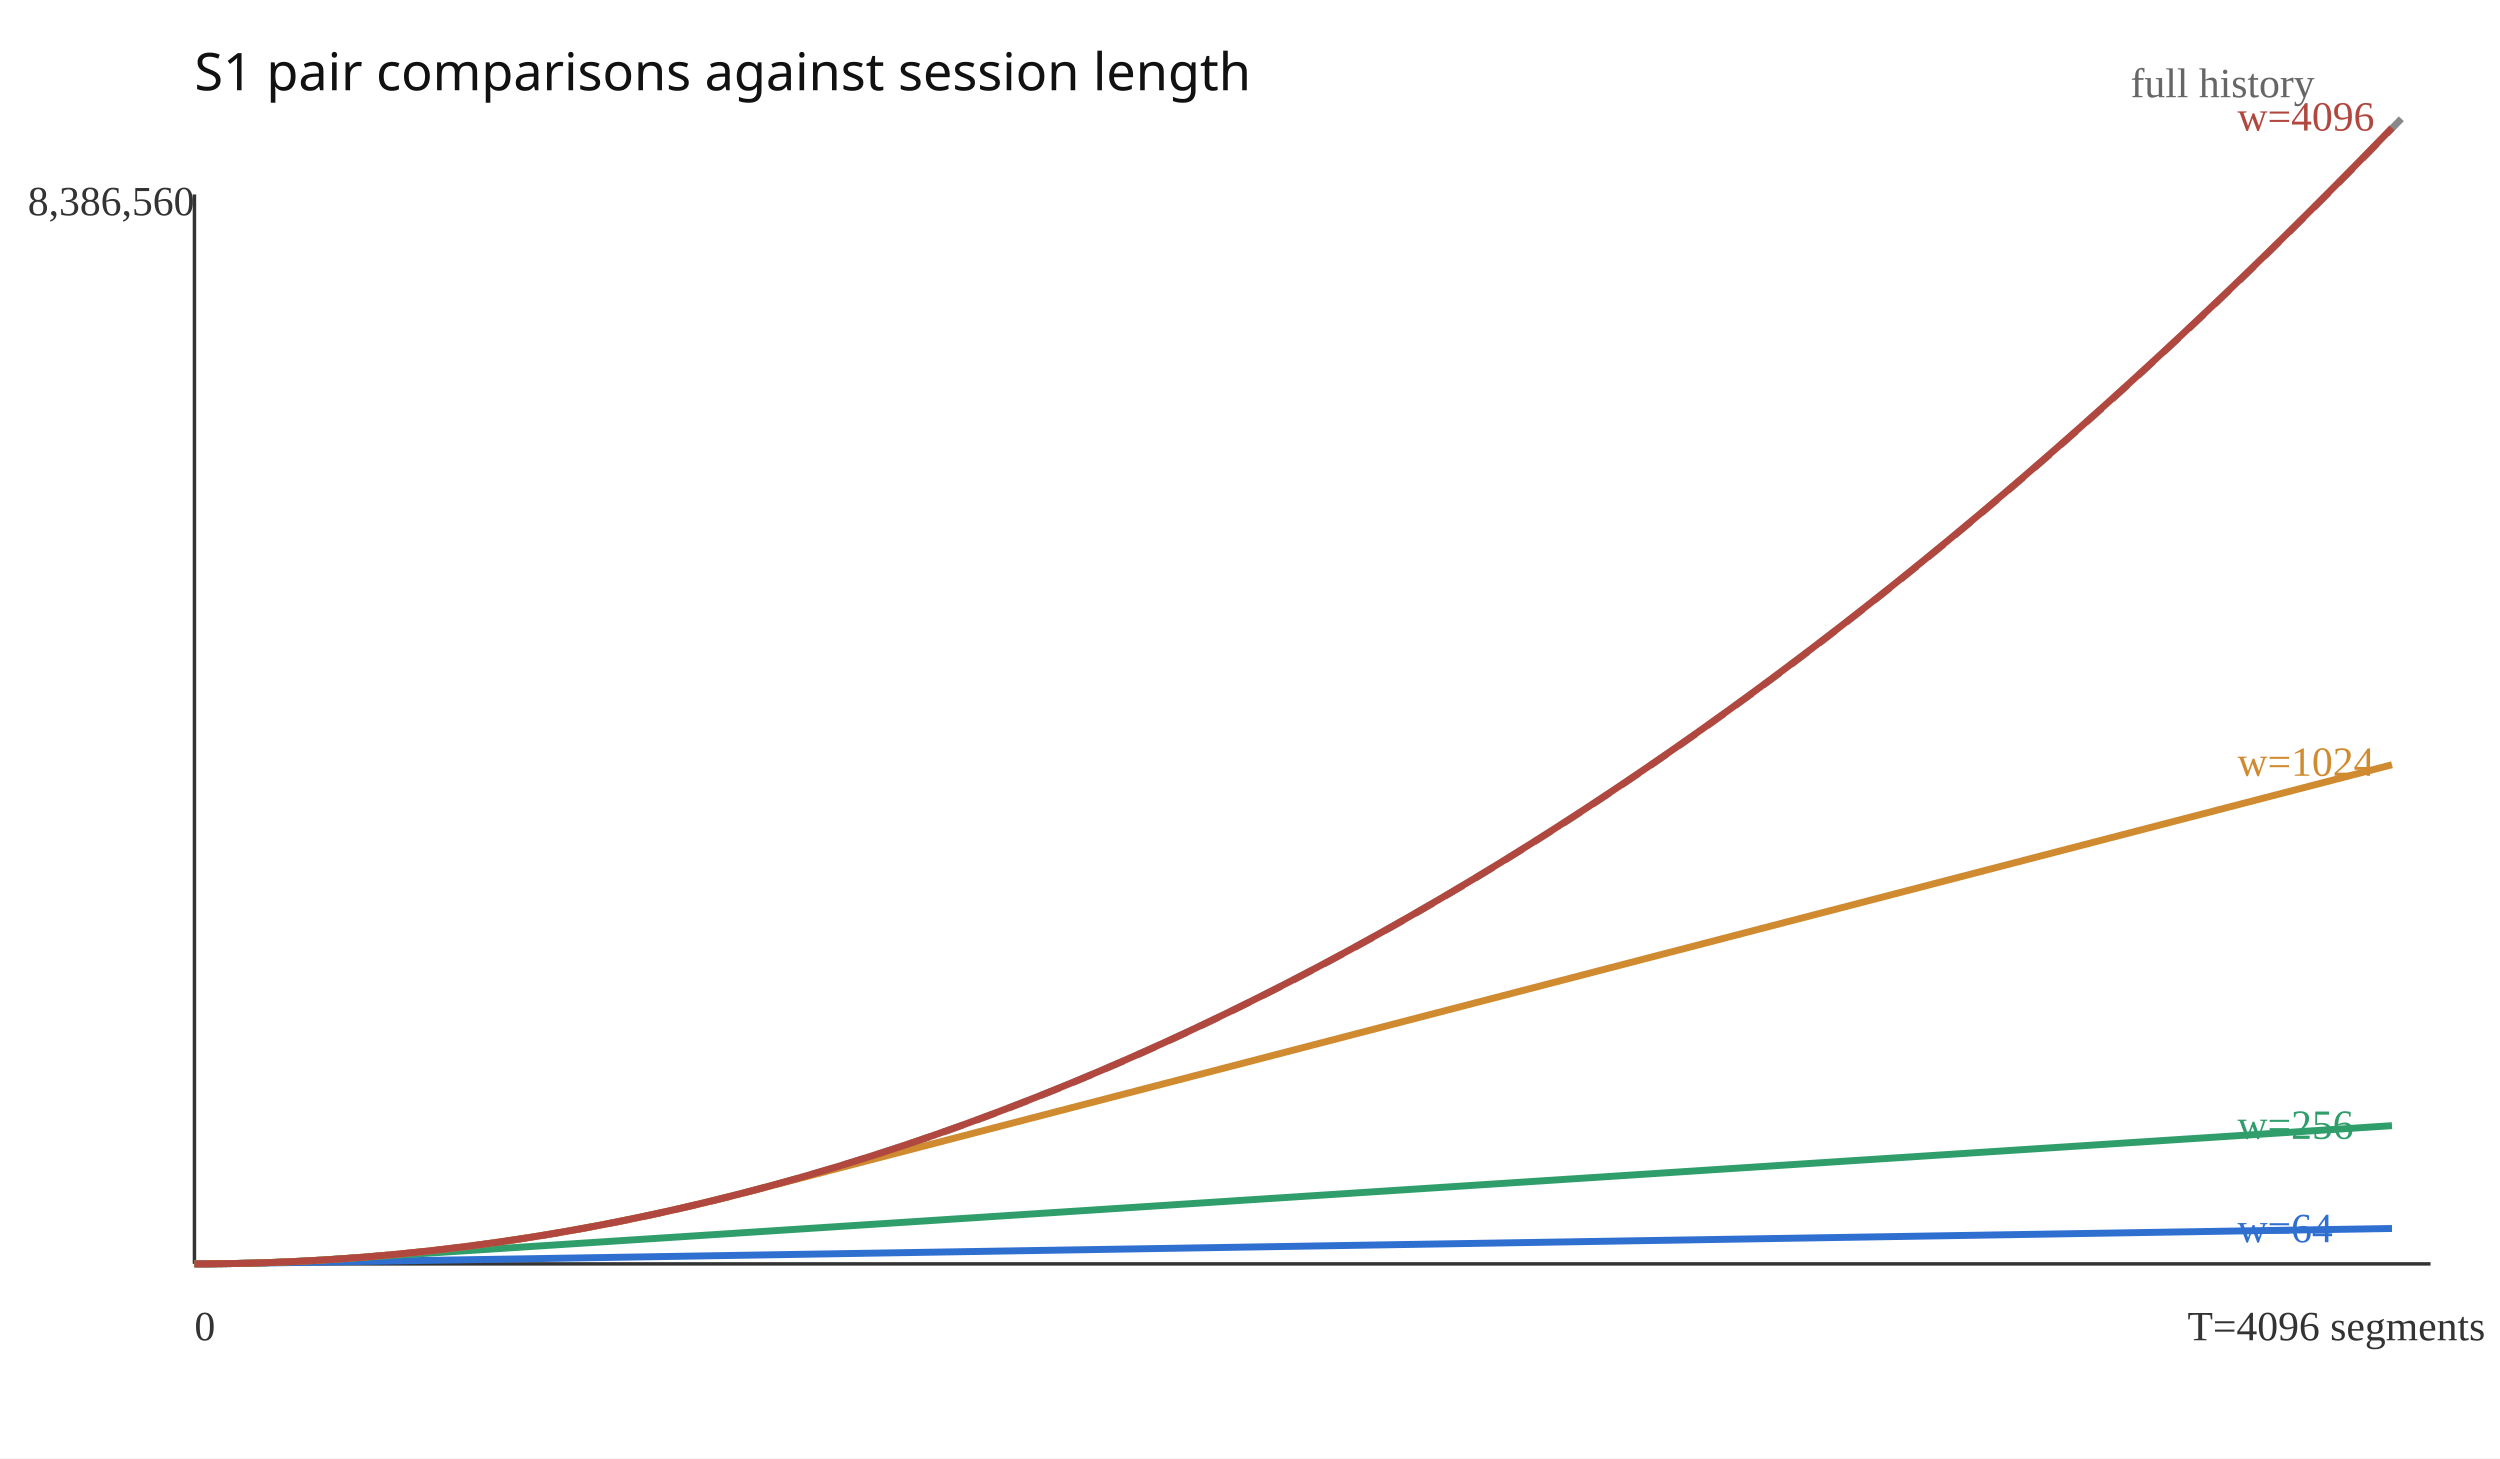
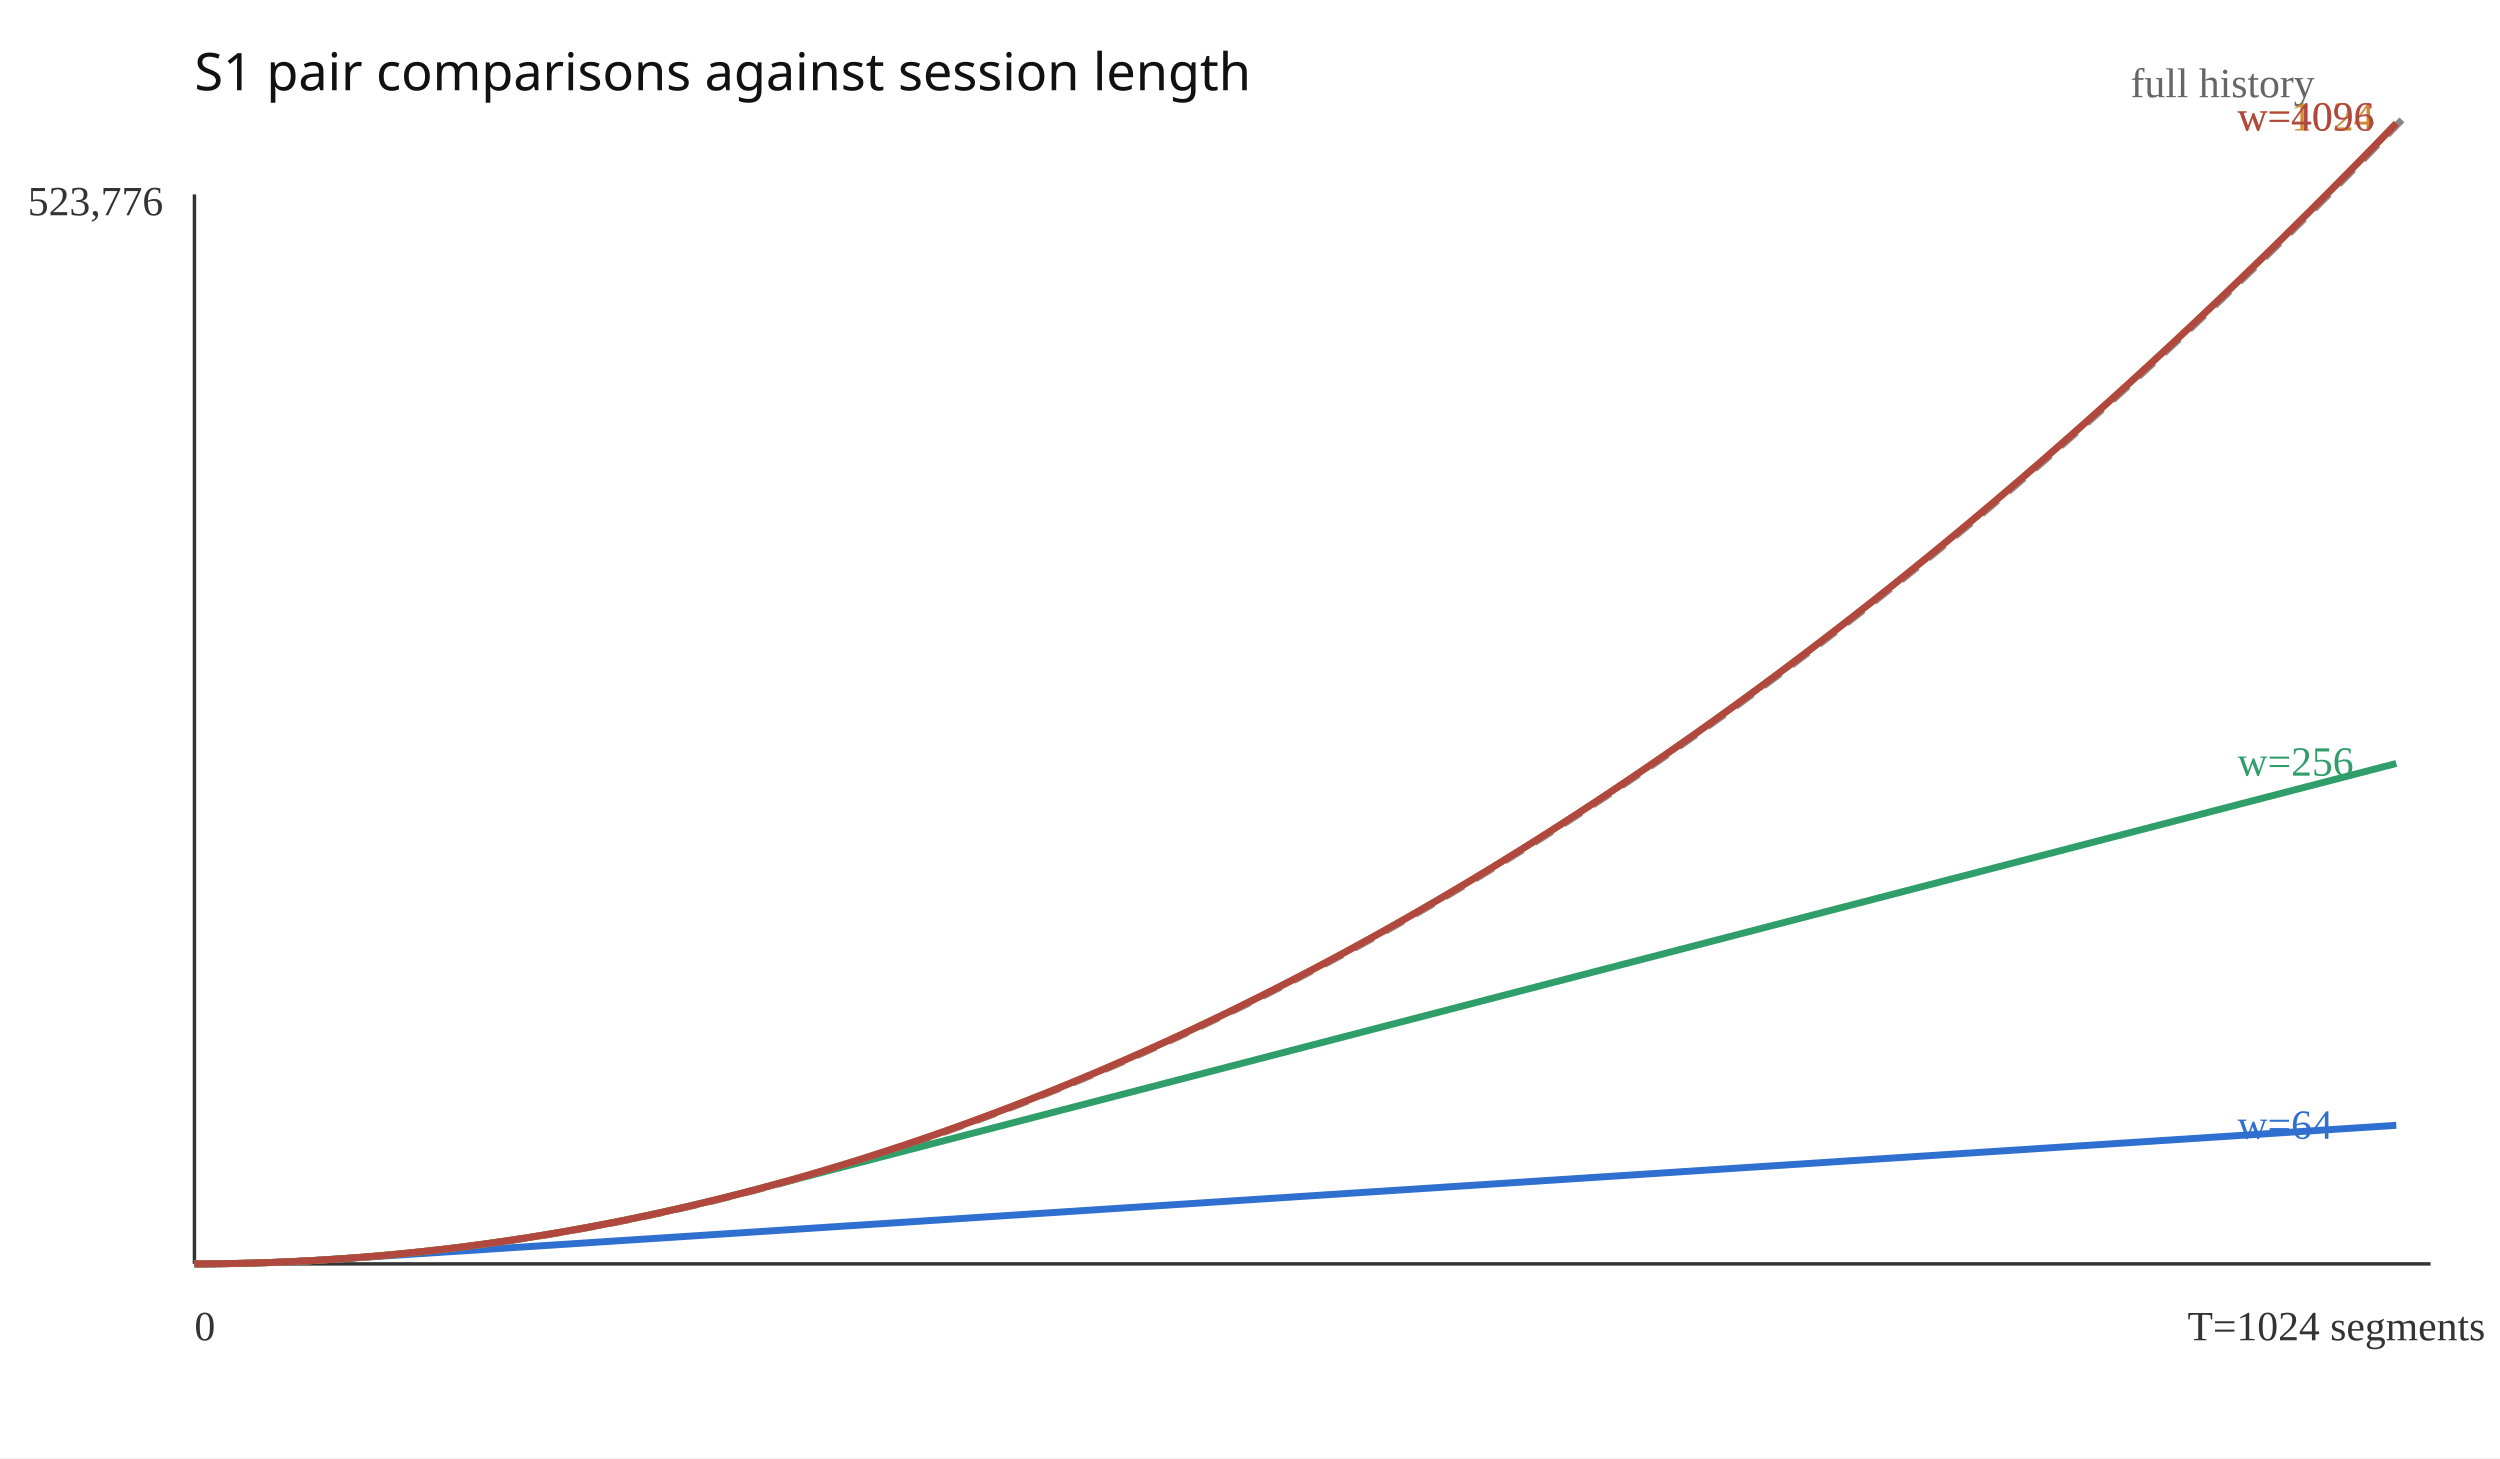
<svg xmlns="http://www.w3.org/2000/svg" viewBox="0 0 720 420" width="720" height="420" role="img">
  <rect width="720" height="420" fill="#ffffff" />
  <text x="56" y="26" font-size="15" font-family="sans-serif" fill="#111">S1 pair comparisons against session length</text>
  <line x1="56" y1="364" x2="700" y2="364" stroke="#333" />
  <line x1="56" y1="56" x2="56" y2="364" stroke="#333" />
  <text x="56" y="386" font-size="12" fill="#333">0</text>
-   <text x="630" y="386" font-size="12" fill="#333">T=4096 segments</text>
-   <text x="8" y="62" font-size="12" fill="#333">8,386,560</text>
-   <polyline fill="none" stroke="#888" stroke-dasharray="6 4" stroke-width="2" points="56,364 59.975,363.988 63.95,363.949 67.925,363.885 71.9,363.796 75.875,363.68 79.85,363.539 83.825,363.371 87.8,363.178 91.775,362.959 95.75,362.715 99.725,362.444 103.7,362.148 107.675,361.826 111.65,361.478 115.625,361.104 119.6,360.705 123.575,360.28 127.55,359.828 131.525,359.352 135.5,358.849 139.475,358.32 143.45,357.766 147.425,357.186 151.4,356.58 155.375,355.948 159.35,355.291 163.325,354.607 167.3,353.898 171.275,353.163 175.25,352.402 179.225,351.616 183.2,350.803 187.175,349.965 191.15,349.101 195.125,348.211 199.1,347.296 203.075,346.354 207.05,345.387 211.025,344.394 215,343.375 218.975,342.331 222.95,341.26 226.925,340.164 230.9,339.042 234.875,337.894 238.85,336.72 242.825,335.521 246.8,334.295 250.775,333.044 254.75,331.767 258.725,330.465 262.7,329.136 266.675,327.782 270.65,326.402 274.625,324.996 278.6,323.564 282.575,322.107 286.55,320.623 290.525,319.114 294.5,317.579 298.475,316.018 302.45,314.432 306.425,312.819 310.4,311.181 314.375,309.517 318.35,307.827 322.325,306.112 326.3,304.37 330.275,302.603 334.25,300.81 338.225,298.991 342.2,297.147 346.175,295.276 350.15,293.38 354.125,291.458 358.1,289.51 362.075,287.536 366.05,285.537 370.025,283.512 374,281.46 377.975,279.384 381.95,277.281 385.925,275.152 389.9,272.998 393.875,270.818 397.85,268.612 401.825,266.38 405.8,264.123 409.775,261.839 413.75,259.53 417.725,257.195 421.7,254.835 425.675,252.448 429.65,250.036 433.625,247.597 437.6,245.133 441.575,242.644 445.55,240.128 449.525,237.587 453.5,235.019 457.475,232.426 461.45,229.808 465.425,227.163 469.4,224.493 473.375,221.796 477.35,219.074 481.325,216.326 485.3,213.553 489.275,210.753 493.25,207.928 497.225,205.077 501.2,202.2 505.175,199.297 509.15,196.369 513.125,193.414 517.1,190.434 521.075,187.428 525.05,184.397 529.025,181.339 533,178.256 536.975,175.147 540.95,172.012 544.925,168.851 548.9,165.664 552.875,162.452 556.85,159.214 560.825,155.95 564.8,152.66 568.775,149.345 572.75,146.003 576.725,142.636 580.7,139.243 584.675,135.824 588.65,132.38 592.625,128.909 596.6,125.413 600.575,121.891 604.55,118.343 608.525,114.769 612.5,111.17 616.475,107.545 620.45,103.893 624.425,100.217 628.4,96.514 632.375,92.785 636.35,89.031 640.325,85.251 644.3,81.445 648.275,77.613 652.25,73.756 656.225,69.873 660.2,65.963 664.175,62.028 668.15,58.068 672.125,54.081 676.1,50.069 680.075,46.031 684.05,41.967 688.025,37.877 692,33.761" />
+   <text x="630" y="386" font-size="12" fill="#333">T=1024 segments</text>
+   <text x="8" y="62" font-size="12" fill="#333">523,776</text>
+   <polyline fill="none" stroke="#888" stroke-dasharray="6 4" stroke-width="2" points="56,364 59.975,363.989 63.95,363.952 67.925,363.89 71.9,363.802 75.875,363.688 79.85,363.548 83.825,363.382 87.8,363.191 91.775,362.974 95.75,362.731 99.725,362.462 103.7,362.168 107.675,361.847 111.65,361.501 115.625,361.129 119.6,360.731 123.575,360.308 127.55,359.859 131.525,359.384 135.5,358.883 139.475,358.356 143.45,357.804 147.425,357.226 151.4,356.622 155.375,355.992 159.35,355.336 163.325,354.655 167.3,353.948 171.275,353.215 175.25,352.456 179.225,351.672 183.2,350.861 187.175,350.025 191.15,349.164 195.125,348.276 199.1,347.362 203.075,346.423 207.05,345.458 211.025,344.467 215,343.451 218.975,342.408 222.95,341.34 226.925,340.246 230.9,339.127 234.875,337.981 238.85,336.81 242.825,335.613 246.8,334.39 250.775,333.141 254.75,331.867 258.725,330.566 262.7,329.24 266.675,327.889 270.65,326.511 274.625,325.108 278.6,323.678 282.575,322.223 286.55,320.743 290.525,319.236 294.5,317.704 298.475,316.146 302.45,314.562 306.425,312.952 310.4,311.317 314.375,309.655 318.35,307.968 322.325,306.256 326.3,304.517 330.275,302.752 334.25,300.962 338.225,299.146 342.2,297.305 346.175,295.437 350.15,293.544 354.125,291.624 358.1,289.68 362.075,287.709 366.05,285.712 370.025,283.69 374,281.642 377.975,279.568 381.95,277.468 385.925,275.343 389.9,273.192 393.875,271.015 397.85,268.812 401.825,266.583 405.8,264.329 409.775,262.049 413.75,259.743 417.725,257.411 421.7,255.054 425.675,252.67 429.65,250.261 433.625,247.826 437.6,245.366 441.575,242.879 445.55,240.367 449.525,237.829 453.5,235.265 457.475,232.676 461.45,230.06 465.425,227.419 469.4,224.752 473.375,222.059 477.35,219.341 481.325,216.596 485.3,213.826 489.275,211.03 493.25,208.209 497.225,205.361 501.2,202.488 505.175,199.589 509.15,196.664 513.125,193.713 517.1,190.737 521.075,187.735 525.05,184.707 529.025,181.653 533,178.573 536.975,175.468 540.95,172.337 544.925,169.18 548.9,165.997 552.875,162.789 556.85,159.555 560.825,156.294 564.8,153.009 568.775,149.697 572.75,146.36 576.725,142.996 580.7,139.607 584.675,136.192 588.65,132.752 592.625,129.286 596.6,125.793 600.575,122.275 604.55,118.732 608.525,115.162 612.5,111.567 616.475,107.946 620.45,104.299 624.425,100.626 628.4,96.928 632.375,93.203 636.35,89.453 640.325,85.678 644.3,81.876 648.275,78.049 652.25,74.195 656.225,70.316 660.2,66.412 664.175,62.481 668.15,58.525 672.125,54.543 676.1,50.535 680.075,46.501 684.05,42.442 688.025,38.356 692,34.245" />
  <text x="613.6" y="28" font-size="12" fill="#666">full history</text>
-   <polyline fill="none" stroke="#2f6fd0" stroke-width="2" points="56,364 59.883,363.987 63.766,363.95 67.648,363.89 71.531,363.827 75.414,363.764 79.297,363.701 83.179,363.638 87.062,363.575 90.945,363.512 94.828,363.449 98.711,363.386 102.593,363.323 106.476,363.26 110.359,363.197 114.242,363.134 118.125,363.071 122.007,363.008 125.89,362.945 129.773,362.882 133.656,362.819 137.538,362.756 141.421,362.693 145.304,362.63 149.187,362.567 153.07,362.504 156.952,362.441 160.835,362.377 164.718,362.314 168.601,362.251 172.484,362.188 176.366,362.125 180.249,362.062 184.132,361.999 188.015,361.936 191.897,361.873 195.78,361.81 199.663,361.747 203.546,361.684 207.429,361.621 211.311,361.558 215.194,361.495 219.077,361.432 222.96,361.369 226.842,361.306 230.725,361.243 234.608,361.18 238.491,361.117 242.374,361.054 246.256,360.991 250.139,360.928 254.022,360.865 257.905,360.802 261.788,360.739 265.67,360.676 269.553,360.613 273.436,360.55 277.319,360.486 281.201,360.423 285.084,360.36 288.967,360.297 292.85,360.234 296.733,360.171 300.615,360.108 304.498,360.045 308.381,359.982 312.264,359.919 316.147,359.856 320.029,359.793 323.912,359.73 327.795,359.667 331.678,359.604 335.56,359.541 339.443,359.478 343.326,359.415 347.209,359.352 351.092,359.289 354.974,359.226 358.857,359.163 362.74,359.1 366.623,359.037 370.505,358.974 374.388,358.911 378.271,358.848 382.154,358.785 386.037,358.722 389.919,358.658 393.802,358.595 397.685,358.532 401.568,358.469 405.451,358.406 409.333,358.343 413.216,358.28 417.099,358.217 420.982,358.154 424.864,358.091 428.747,358.028 432.63,357.965 436.513,357.902 440.396,357.839 444.278,357.776 448.161,357.713 452.044,357.65 455.927,357.587 459.81,357.524 463.692,357.461 467.575,357.398 471.458,357.335 475.341,357.272 479.223,357.209 483.106,357.146 486.989,357.083 490.872,357.02 494.755,356.957 498.637,356.894 502.52,356.83 506.403,356.767 510.286,356.704 514.168,356.641 518.051,356.578 521.934,356.515 525.817,356.452 529.7,356.389 533.582,356.326 537.465,356.263 541.348,356.2 545.231,356.137 549.114,356.074 552.996,356.011 556.879,355.948 560.762,355.885 564.645,355.822 568.527,355.759 572.41,355.696 576.293,355.633 580.176,355.57 584.059,355.507 587.941,355.444 591.824,355.381 595.707,355.318 599.59,355.255 603.473,355.192 607.355,355.129 611.238,355.066 615.121,355.002 619.004,354.939 622.886,354.876 626.769,354.813 630.652,354.75 634.535,354.687 638.418,354.624 642.3,354.561 646.183,354.498 650.066,354.435 653.949,354.372 657.832,354.309 661.714,354.246 665.597,354.183 669.48,354.12 673.363,354.057 677.245,353.994 681.128,353.931 685.011,353.868 688.894,353.805" />
-   <text x="644.4" y="357.754" font-size="12" fill="#2f6fd0">w=64</text>
-   <polyline fill="none" stroke="#2f9e6b" stroke-width="2" points="56,364 59.883,363.987 63.766,363.95 67.648,363.888 71.531,363.801 75.414,363.69 79.297,363.554 83.179,363.393 87.062,363.208 90.945,362.998 94.828,362.764 98.711,362.512 102.593,362.26 106.476,362.008 110.359,361.756 114.242,361.504 118.125,361.252 122.007,361 125.89,360.747 129.773,360.495 133.656,360.243 137.538,359.991 141.421,359.739 145.304,359.487 149.187,359.235 153.07,358.982 156.952,358.73 160.835,358.478 164.718,358.226 168.601,357.974 172.484,357.722 176.366,357.47 180.249,357.218 184.132,356.965 188.015,356.713 191.897,356.461 195.78,356.209 199.663,355.957 203.546,355.705 207.429,355.453 211.311,355.2 215.194,354.948 219.077,354.696 222.96,354.444 226.842,354.192 230.725,353.94 234.608,353.688 238.491,353.435 242.374,353.183 246.256,352.931 250.139,352.679 254.022,352.427 257.905,352.175 261.788,351.923 265.67,351.671 269.553,351.418 273.436,351.166 277.319,350.914 281.201,350.662 285.084,350.41 288.967,350.158 292.85,349.906 296.733,349.653 300.615,349.401 304.498,349.149 308.381,348.897 312.264,348.645 316.147,348.393 320.029,348.141 323.912,347.888 327.795,347.636 331.678,347.384 335.56,347.132 339.443,346.88 343.326,346.628 347.209,346.376 351.092,346.124 354.974,345.871 358.857,345.619 362.74,345.367 366.623,345.115 370.505,344.863 374.388,344.611 378.271,344.359 382.154,344.106 386.037,343.854 389.919,343.602 393.802,343.35 397.685,343.098 401.568,342.846 405.451,342.594 409.333,342.341 413.216,342.089 417.099,341.837 420.982,341.585 424.864,341.333 428.747,341.081 432.63,340.829 436.513,340.576 440.396,340.324 444.278,340.072 448.161,339.82 452.044,339.568 455.927,339.316 459.81,339.064 463.692,338.812 467.575,338.559 471.458,338.307 475.341,338.055 479.223,337.803 483.106,337.551 486.989,337.299 490.872,337.047 494.755,336.794 498.637,336.542 502.52,336.29 506.403,336.038 510.286,335.786 514.168,335.534 518.051,335.282 521.934,335.029 525.817,334.777 529.7,334.525 533.582,334.273 537.465,334.021 541.348,333.769 545.231,333.517 549.114,333.265 552.996,333.012 556.879,332.76 560.762,332.508 564.645,332.256 568.527,332.004 572.41,331.752 576.293,331.5 580.176,331.247 584.059,330.995 587.941,330.743 591.824,330.491 595.707,330.239 599.59,329.987 603.473,329.735 607.355,329.482 611.238,329.23 615.121,328.978 619.004,328.726 622.886,328.474 626.769,328.222 630.652,327.97 634.535,327.718 638.418,327.465 642.3,327.213 646.183,326.961 650.066,326.709 653.949,326.457 657.832,326.205 661.714,325.953 665.597,325.7 669.48,325.448 673.363,325.196 677.245,324.944 681.128,324.692 685.011,324.44 688.894,324.188" />
-   <text x="644.4" y="327.986" font-size="12" fill="#2f9e6b">w=256</text>
-   <polyline fill="none" stroke="#d08a2f" stroke-width="2" points="56,364 59.883,363.987 63.766,363.95 67.648,363.888 71.531,363.801 75.414,363.69 79.297,363.554 83.179,363.393 87.062,363.208 90.945,362.998 94.828,362.764 98.711,362.505 102.593,362.221 106.476,361.913 110.359,361.58 114.242,361.223 118.125,360.84 122.007,360.434 125.89,360.002 129.773,359.546 133.656,359.066 137.538,358.56 141.421,358.03 145.304,357.476 149.187,356.897 153.07,356.293 156.952,355.665 160.835,355.012 164.718,354.334 168.601,353.632 172.484,352.905 176.366,352.154 180.249,351.377 184.132,350.577 188.015,349.751 191.897,348.901 195.78,348.027 199.663,347.128 203.546,346.204 207.429,345.255 211.311,344.282 215.194,343.284 219.077,342.276 222.96,341.267 226.842,340.259 230.725,339.25 234.608,338.242 238.491,337.233 242.374,336.225 246.256,335.216 250.139,334.208 254.022,333.199 257.905,332.19 261.788,331.182 265.67,330.173 269.553,329.165 273.436,328.156 277.319,327.148 281.201,326.139 285.084,325.131 288.967,324.122 292.85,323.114 296.733,322.105 300.615,321.096 304.498,320.088 308.381,319.079 312.264,318.071 316.147,317.062 320.029,316.054 323.912,315.045 327.795,314.037 331.678,313.028 335.56,312.019 339.443,311.011 343.326,310.002 347.209,308.994 351.092,307.985 354.974,306.977 358.857,305.968 362.74,304.96 366.623,303.951 370.505,302.943 374.388,301.934 378.271,300.925 382.154,299.917 386.037,298.908 389.919,297.9 393.802,296.891 397.685,295.883 401.568,294.874 405.451,293.866 409.333,292.857 413.216,291.849 417.099,290.84 420.982,289.831 424.864,288.823 428.747,287.814 432.63,286.806 436.513,285.797 440.396,284.789 444.278,283.78 448.161,282.772 452.044,281.763 455.927,280.755 459.81,279.746 463.692,278.737 467.575,277.729 471.458,276.72 475.341,275.712 479.223,274.703 483.106,273.695 486.989,272.686 490.872,271.678 494.755,270.669 498.637,269.661 502.52,268.652 506.403,267.643 510.286,266.635 514.168,265.626 518.051,264.618 521.934,263.609 525.817,262.601 529.7,261.592 533.582,260.584 537.465,259.575 541.348,258.566 545.231,257.558 549.114,256.549 552.996,255.541 556.879,254.532 560.762,253.524 564.645,252.515 568.527,251.507 572.41,250.498 576.293,249.49 580.176,248.481 584.059,247.472 587.941,246.464 591.824,245.455 595.707,244.447 599.59,243.438 603.473,242.43 607.355,241.421 611.238,240.413 615.121,239.404 619.004,238.396 622.886,237.387 626.769,236.378 630.652,235.37 634.535,234.361 638.418,233.353 642.3,232.344 646.183,231.336 650.066,230.327 653.949,229.319 657.832,228.31 661.714,227.302 665.597,226.293 669.48,225.284 673.363,224.276 677.245,223.267 681.128,222.259 685.011,221.25 688.894,220.242" />
-   <text x="644.4" y="223.435" font-size="12" fill="#d08a2f">w=1024</text>
-   <polyline fill="none" stroke="#b0483f" stroke-width="2" points="56,364 59.883,363.987 63.766,363.95 67.648,363.888 71.531,363.801 75.414,363.69 79.297,363.554 83.179,363.393 87.062,363.208 90.945,362.998 94.828,362.764 98.711,362.505 102.593,362.221 106.476,361.913 110.359,361.58 114.242,361.223 118.125,360.84 122.007,360.434 125.89,360.002 129.773,359.546 133.656,359.066 137.538,358.56 141.421,358.03 145.304,357.476 149.187,356.897 153.07,356.293 156.952,355.665 160.835,355.012 164.718,354.334 168.601,353.632 172.484,352.905 176.366,352.154 180.249,351.377 184.132,350.577 188.015,349.751 191.897,348.901 195.78,348.027 199.663,347.128 203.546,346.204 207.429,345.255 211.311,344.282 215.194,343.284 219.077,342.262 222.96,341.215 226.842,340.144 230.725,339.047 234.608,337.926 238.491,336.781 242.374,335.611 246.256,334.416 250.139,333.197 254.022,331.953 257.905,330.684 261.788,329.391 265.67,328.073 269.553,326.731 273.436,325.364 277.319,323.972 281.201,322.556 285.084,321.115 288.967,319.65 292.85,318.159 296.733,316.645 300.615,315.105 304.498,313.541 308.381,311.952 312.264,310.339 316.147,308.701 320.029,307.039 323.912,305.352 327.795,303.64 331.678,301.903 335.56,300.142 339.443,298.357 343.326,296.547 347.209,294.712 351.092,292.852 354.974,290.968 358.857,289.059 362.74,287.126 366.623,285.168 370.505,283.185 374.388,281.178 378.271,279.146 382.154,277.09 386.037,275.009 389.919,272.903 393.802,270.772 397.685,268.617 401.568,266.438 405.451,264.234 409.333,262.005 413.216,259.751 417.099,257.473 420.982,255.17 424.864,252.843 428.747,250.491 432.63,248.115 436.513,245.713 440.396,243.288 444.278,240.837 448.161,238.362 452.044,235.862 455.927,233.338 459.81,230.789 463.692,228.215 467.575,225.617 471.458,222.994 475.341,220.347 479.223,217.675 483.106,214.978 486.989,212.257 490.872,209.511 494.755,206.741 498.637,203.945 502.52,201.126 506.403,198.281 510.286,195.412 514.168,192.518 518.051,189.6 521.934,186.657 525.817,183.69 529.7,180.698 533.582,177.681 537.465,174.639 541.348,171.573 545.231,168.483 549.114,165.367 552.996,162.228 556.879,159.063 560.762,155.874 564.645,152.66 568.527,149.422 572.41,146.159 576.293,142.871 580.176,139.559 584.059,136.222 587.941,132.861 591.824,129.474 595.707,126.064 599.59,122.628 603.473,119.168 607.355,115.684 611.238,112.174 615.121,108.641 619.004,105.082 622.886,101.499 626.769,97.891 630.652,94.259 634.535,90.602 638.418,86.92 642.3,83.214 646.183,79.483 650.066,75.728 653.949,71.948 657.832,68.143 661.714,64.314 665.597,60.46 669.48,56.581 673.363,52.678 677.245,48.75 681.128,44.798 685.011,40.821 688.894,36.819" />
+   <polyline fill="none" stroke="#2f6fd0" stroke-width="2" points="56,364 59.73,363.987 63.46,363.951 67.191,363.892 70.921,363.811 74.651,363.707 78.381,363.58 82.111,363.43 85.842,363.258 89.572,363.063 93.302,362.846 97.032,362.607 100.762,362.365 104.493,362.123 108.223,361.88 111.953,361.638 115.683,361.396 119.413,361.154 123.144,360.912 126.874,360.669 130.604,360.427 134.334,360.185 138.065,359.943 141.795,359.7 145.525,359.458 149.255,359.216 152.985,358.974 156.716,358.732 160.446,358.489 164.176,358.247 167.906,358.005 171.636,357.763 175.367,357.52 179.097,357.278 182.827,357.036 186.557,356.794 190.287,356.551 194.018,356.309 197.748,356.067 201.478,355.825 205.208,355.583 208.938,355.34 212.669,355.098 216.399,354.856 220.129,354.614 223.859,354.371 227.589,354.129 231.32,353.887 235.05,353.645 238.78,353.402 242.51,353.16 246.24,352.918 249.971,352.676 253.701,352.434 257.431,352.191 261.161,351.949 264.891,351.707 268.622,351.465 272.352,351.222 276.082,350.98 279.812,350.738 283.543,350.496 287.273,350.254 291.003,350.011 294.733,349.769 298.463,349.527 302.194,349.285 305.924,349.042 309.654,348.8 313.384,348.558 317.114,348.316 320.845,348.073 324.575,347.831 328.305,347.589 332.035,347.347 335.765,347.105 339.496,346.862 343.226,346.62 346.956,346.378 350.686,346.136 354.416,345.893 358.147,345.651 361.877,345.409 365.607,345.167 369.337,344.924 373.067,344.682 376.798,344.44 380.528,344.198 384.258,343.956 387.988,343.713 391.718,343.471 395.449,343.229 399.179,342.987 402.909,342.744 406.639,342.502 410.37,342.26 414.1,342.018 417.83,341.776 421.56,341.533 425.29,341.291 429.021,341.049 432.751,340.807 436.481,340.564 440.211,340.322 443.941,340.08 447.672,339.838 451.402,339.595 455.132,339.353 458.862,339.111 462.592,338.869 466.323,338.627 470.053,338.384 473.783,338.142 477.513,337.9 481.243,337.658 484.974,337.415 488.704,337.173 492.434,336.931 496.164,336.689 499.894,336.446 503.625,336.204 507.355,335.962 511.085,335.72 514.815,335.478 518.545,335.235 522.276,334.993 526.006,334.751 529.736,334.509 533.466,334.266 537.196,334.024 540.927,333.782 544.657,333.54 548.387,333.298 552.117,333.055 555.848,332.813 559.578,332.571 563.308,332.329 567.038,332.086 570.768,331.844 574.499,331.602 578.229,331.36 581.959,331.117 585.689,330.875 589.419,330.633 593.15,330.391 596.88,330.149 600.61,329.906 604.34,329.664 608.07,329.422 611.801,329.18 615.531,328.937 619.261,328.695 622.991,328.453 626.721,328.211 630.452,327.968 634.182,327.726 637.912,327.484 641.642,327.242 645.372,327 649.103,326.757 652.833,326.515 656.563,326.273 660.293,326.031 664.023,325.788 667.754,325.546 671.484,325.304 675.214,325.062 678.944,324.82 682.674,324.577 686.405,324.335 690.135,324.093" />
+   <text x="644.4" y="327.972" font-size="12" fill="#2f6fd0">w=64</text>
+   <polyline fill="none" stroke="#2f9e6b" stroke-width="2" points="56,364 59.73,363.987 63.46,363.951 67.191,363.892 70.921,363.811 74.651,363.707 78.381,363.58 82.111,363.43 85.842,363.258 89.572,363.063 93.302,362.846 97.032,362.605 100.762,362.342 104.493,362.056 108.223,361.748 111.953,361.417 115.683,361.063 119.413,360.686 123.144,360.287 126.874,359.865 130.604,359.42 134.334,358.953 138.065,358.463 141.795,357.95 145.525,357.414 149.255,356.856 152.985,356.275 156.716,355.671 160.446,355.045 164.176,354.396 167.906,353.724 171.636,353.03 175.367,352.312 179.097,351.573 182.827,350.81 186.557,350.025 190.287,349.216 194.018,348.386 197.748,347.532 201.478,346.656 205.208,345.757 208.938,344.836 212.669,343.891 216.399,342.926 220.129,341.957 223.859,340.988 227.589,340.019 231.32,339.05 235.05,338.082 238.78,337.113 242.51,336.144 246.24,335.175 249.971,334.206 253.701,333.237 257.431,332.268 261.161,331.299 264.891,330.33 268.622,329.361 272.352,328.392 276.082,327.423 279.812,326.455 283.543,325.486 287.273,324.517 291.003,323.548 294.733,322.579 298.463,321.61 302.194,320.641 305.924,319.672 309.654,318.703 313.384,317.734 317.114,316.765 320.845,315.796 324.575,314.828 328.305,313.859 332.035,312.89 335.765,311.921 339.496,310.952 343.226,309.983 346.956,309.014 350.686,308.045 354.416,307.076 358.147,306.107 361.877,305.138 365.607,304.17 369.337,303.201 373.067,302.232 376.798,301.263 380.528,300.294 384.258,299.325 387.988,298.356 391.718,297.387 395.449,296.418 399.179,295.449 402.909,294.48 406.639,293.511 410.37,292.543 414.1,291.574 417.83,290.605 421.56,289.636 425.29,288.667 429.021,287.698 432.751,286.729 436.481,285.76 440.211,284.791 443.941,283.822 447.672,282.853 451.402,281.884 455.132,280.916 458.862,279.947 462.592,278.978 466.323,278.009 470.053,277.04 473.783,276.071 477.513,275.102 481.243,274.133 484.974,273.164 488.704,272.195 492.434,271.226 496.164,270.257 499.894,269.289 503.625,268.32 507.355,267.351 511.085,266.382 514.815,265.413 518.545,264.444 522.276,263.475 526.006,262.506 529.736,261.537 533.466,260.568 537.196,259.599 540.927,258.63 544.657,257.662 548.387,256.693 552.117,255.724 555.848,254.755 559.578,253.786 563.308,252.817 567.038,251.848 570.768,250.879 574.499,249.91 578.229,248.941 581.959,247.972 585.689,247.004 589.419,246.035 593.15,245.066 596.88,244.097 600.61,243.128 604.34,242.159 608.07,241.19 611.801,240.221 615.531,239.252 619.261,238.283 622.991,237.314 626.721,236.345 630.452,235.377 634.182,234.408 637.912,233.439 641.642,232.47 645.372,231.501 649.103,230.532 652.833,229.563 656.563,228.594 660.293,227.625 664.023,226.656 667.754,225.687 671.484,224.718 675.214,223.75 678.944,222.781 682.674,221.812 686.405,220.843 690.135,219.874" />
+   <text x="644.4" y="223.389" font-size="12" fill="#2f9e6b">w=256</text>
+   <polyline fill="none" stroke="#d08a2f" stroke-width="2" points="56,364 59.73,363.987 63.46,363.951 67.191,363.892 70.921,363.811 74.651,363.707 78.381,363.58 82.111,363.43 85.842,363.258 89.572,363.063 93.302,362.846 97.032,362.605 100.762,362.342 104.493,362.056 108.223,361.748 111.953,361.417 115.683,361.063 119.413,360.686 123.144,360.287 126.874,359.865 130.604,359.42 134.334,358.953 138.065,358.463 141.795,357.95 145.525,357.414 149.255,356.856 152.985,356.275 156.716,355.671 160.446,355.045 164.176,354.396 167.906,353.724 171.636,353.03 175.367,352.312 179.097,351.573 182.827,350.81 186.557,350.025 190.287,349.216 194.018,348.386 197.748,347.532 201.478,346.656 205.208,345.757 208.938,344.836 212.669,343.891 216.399,342.924 220.129,341.934 223.859,340.922 227.589,339.887 231.32,338.829 235.05,337.748 238.78,336.645 242.51,335.519 246.24,334.371 249.971,333.199 253.701,332.005 257.431,330.788 261.161,329.549 264.891,328.286 268.622,327.001 272.352,325.694 276.082,324.363 279.812,323.01 283.543,321.635 287.273,320.236 291.003,318.815 294.733,317.371 298.463,315.904 302.194,314.415 305.924,312.903 309.654,311.368 313.384,309.811 317.114,308.231 320.845,306.628 324.575,305.002 328.305,303.354 332.035,301.683 335.765,299.989 339.496,298.273 343.226,296.534 346.956,294.772 350.686,292.987 354.416,291.18 358.147,289.35 361.877,287.497 365.607,285.622 369.337,283.724 373.067,281.803 376.798,279.86 380.528,277.893 384.258,275.904 387.988,273.893 391.718,271.858 395.449,269.801 399.179,267.722 402.909,265.619 406.639,263.494 410.37,261.346 414.1,259.176 417.83,256.982 421.56,254.766 425.29,252.527 429.021,250.266 432.751,247.982 436.481,245.675 440.211,243.345 443.941,240.993 447.672,238.618 451.402,236.221 455.132,233.8 458.862,231.357 462.592,228.891 466.323,226.403 470.053,223.891 473.783,221.358 477.513,218.801 481.243,216.222 484.974,213.619 488.704,210.995 492.434,208.347 496.164,205.677 499.894,202.984 503.625,200.269 507.355,197.53 511.085,194.769 514.815,191.985 518.545,189.179 522.276,186.35 526.006,183.498 529.736,180.623 533.466,177.726 537.196,174.806 540.927,171.863 544.657,168.898 548.387,165.91 552.117,162.899 555.848,159.866 559.578,156.809 563.308,153.73 567.038,150.629 570.768,147.504 574.499,144.357 578.229,141.187 581.959,137.995 585.689,134.78 589.419,131.542 593.15,128.281 596.88,124.998 600.61,121.692 604.34,118.363 608.07,115.012 611.801,111.637 615.531,108.241 619.261,104.821 622.991,101.379 626.721,97.914 630.452,94.426 634.182,90.915 637.912,87.382 641.642,83.827 645.372,80.248 649.103,76.647 652.833,73.023 656.563,69.376 660.293,65.707 664.023,62.015 667.754,58.3 671.484,54.562 675.214,50.802 678.944,47.019 682.674,43.213 686.405,39.385 690.135,35.534" />
+   <text x="644.4" y="37.6" font-size="12" fill="#d08a2f">w=1024</text>
+   <polyline fill="none" stroke="#b0483f" stroke-width="2" points="56,364 59.73,363.987 63.46,363.951 67.191,363.892 70.921,363.811 74.651,363.707 78.381,363.58 82.111,363.43 85.842,363.258 89.572,363.063 93.302,362.846 97.032,362.605 100.762,362.342 104.493,362.056 108.223,361.748 111.953,361.417 115.683,361.063 119.413,360.686 123.144,360.287 126.874,359.865 130.604,359.42 134.334,358.953 138.065,358.463 141.795,357.95 145.525,357.414 149.255,356.856 152.985,356.275 156.716,355.671 160.446,355.045 164.176,354.396 167.906,353.724 171.636,353.03 175.367,352.312 179.097,351.573 182.827,350.81 186.557,350.025 190.287,349.216 194.018,348.386 197.748,347.532 201.478,346.656 205.208,345.757 208.938,344.836 212.669,343.891 216.399,342.924 220.129,341.934 223.859,340.922 227.589,339.887 231.32,338.829 235.05,337.748 238.78,336.645 242.51,335.519 246.24,334.371 249.971,333.199 253.701,332.005 257.431,330.788 261.161,329.549 264.891,328.286 268.622,327.001 272.352,325.694 276.082,324.363 279.812,323.01 283.543,321.635 287.273,320.236 291.003,318.815 294.733,317.371 298.463,315.904 302.194,314.415 305.924,312.903 309.654,311.368 313.384,309.811 317.114,308.231 320.845,306.628 324.575,305.002 328.305,303.354 332.035,301.683 335.765,299.989 339.496,298.273 343.226,296.534 346.956,294.772 350.686,292.987 354.416,291.18 358.147,289.35 361.877,287.497 365.607,285.622 369.337,283.724 373.067,281.803 376.798,279.86 380.528,277.893 384.258,275.904 387.988,273.893 391.718,271.858 395.449,269.801 399.179,267.722 402.909,265.619 406.639,263.494 410.37,261.346 414.1,259.176 417.83,256.982 421.56,254.766 425.29,252.527 429.021,250.266 432.751,247.982 436.481,245.675 440.211,243.345 443.941,240.993 447.672,238.618 451.402,236.221 455.132,233.8 458.862,231.357 462.592,228.891 466.323,226.403 470.053,223.891 473.783,221.358 477.513,218.801 481.243,216.222 484.974,213.619 488.704,210.995 492.434,208.347 496.164,205.677 499.894,202.984 503.625,200.269 507.355,197.53 511.085,194.769 514.815,191.985 518.545,189.179 522.276,186.35 526.006,183.498 529.736,180.623 533.466,177.726 537.196,174.806 540.927,171.863 544.657,168.898 548.387,165.91 552.117,162.899 555.848,159.866 559.578,156.809 563.308,153.73 567.038,150.629 570.768,147.504 574.499,144.357 578.229,141.187 581.959,137.995 585.689,134.78 589.419,131.542 593.15,128.281 596.88,124.998 600.61,121.692 604.34,118.363 608.07,115.012 611.801,111.637 615.531,108.241 619.261,104.821 622.991,101.379 626.721,97.914 630.452,94.426 634.182,90.915 637.912,87.382 641.642,83.827 645.372,80.248 649.103,76.647 652.833,73.023 656.563,69.376 660.293,65.707 664.023,62.015 667.754,58.3 671.484,54.562 675.214,50.802 678.944,47.019 682.674,43.213 686.405,39.385 690.135,35.534" />
  <text x="644.4" y="37.6" font-size="12" fill="#b0483f">w=4096</text>
</svg>
